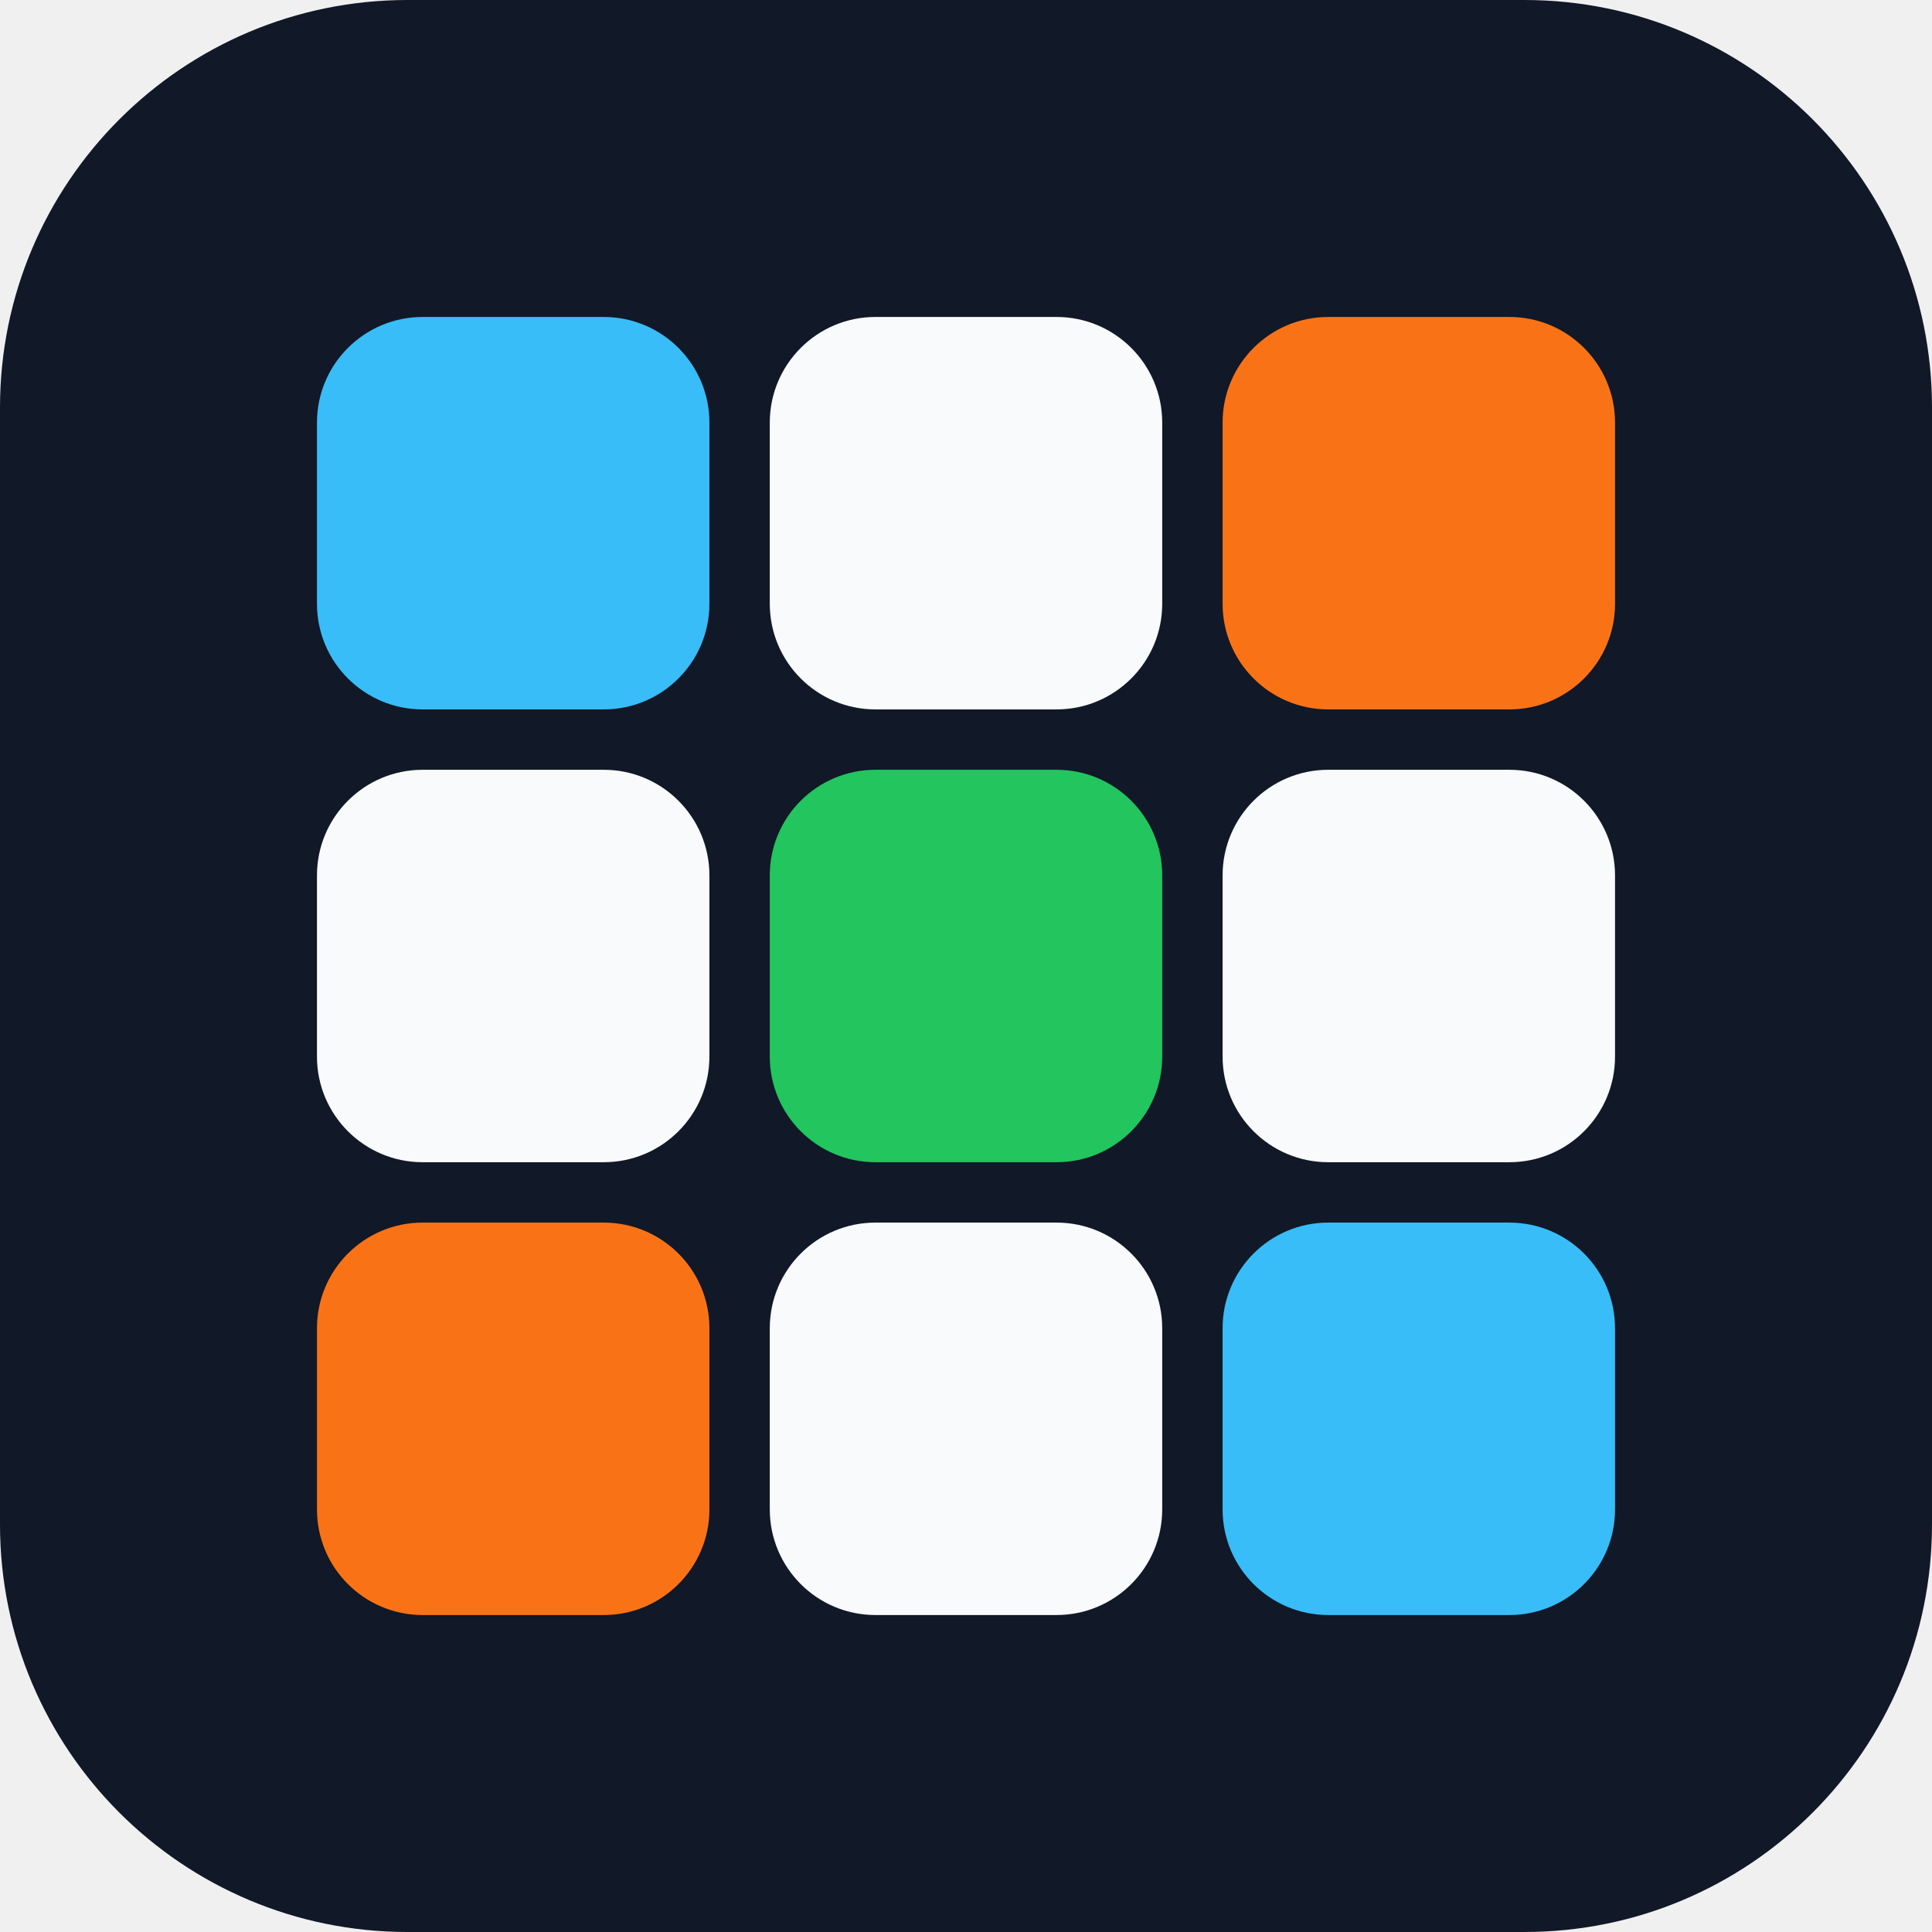
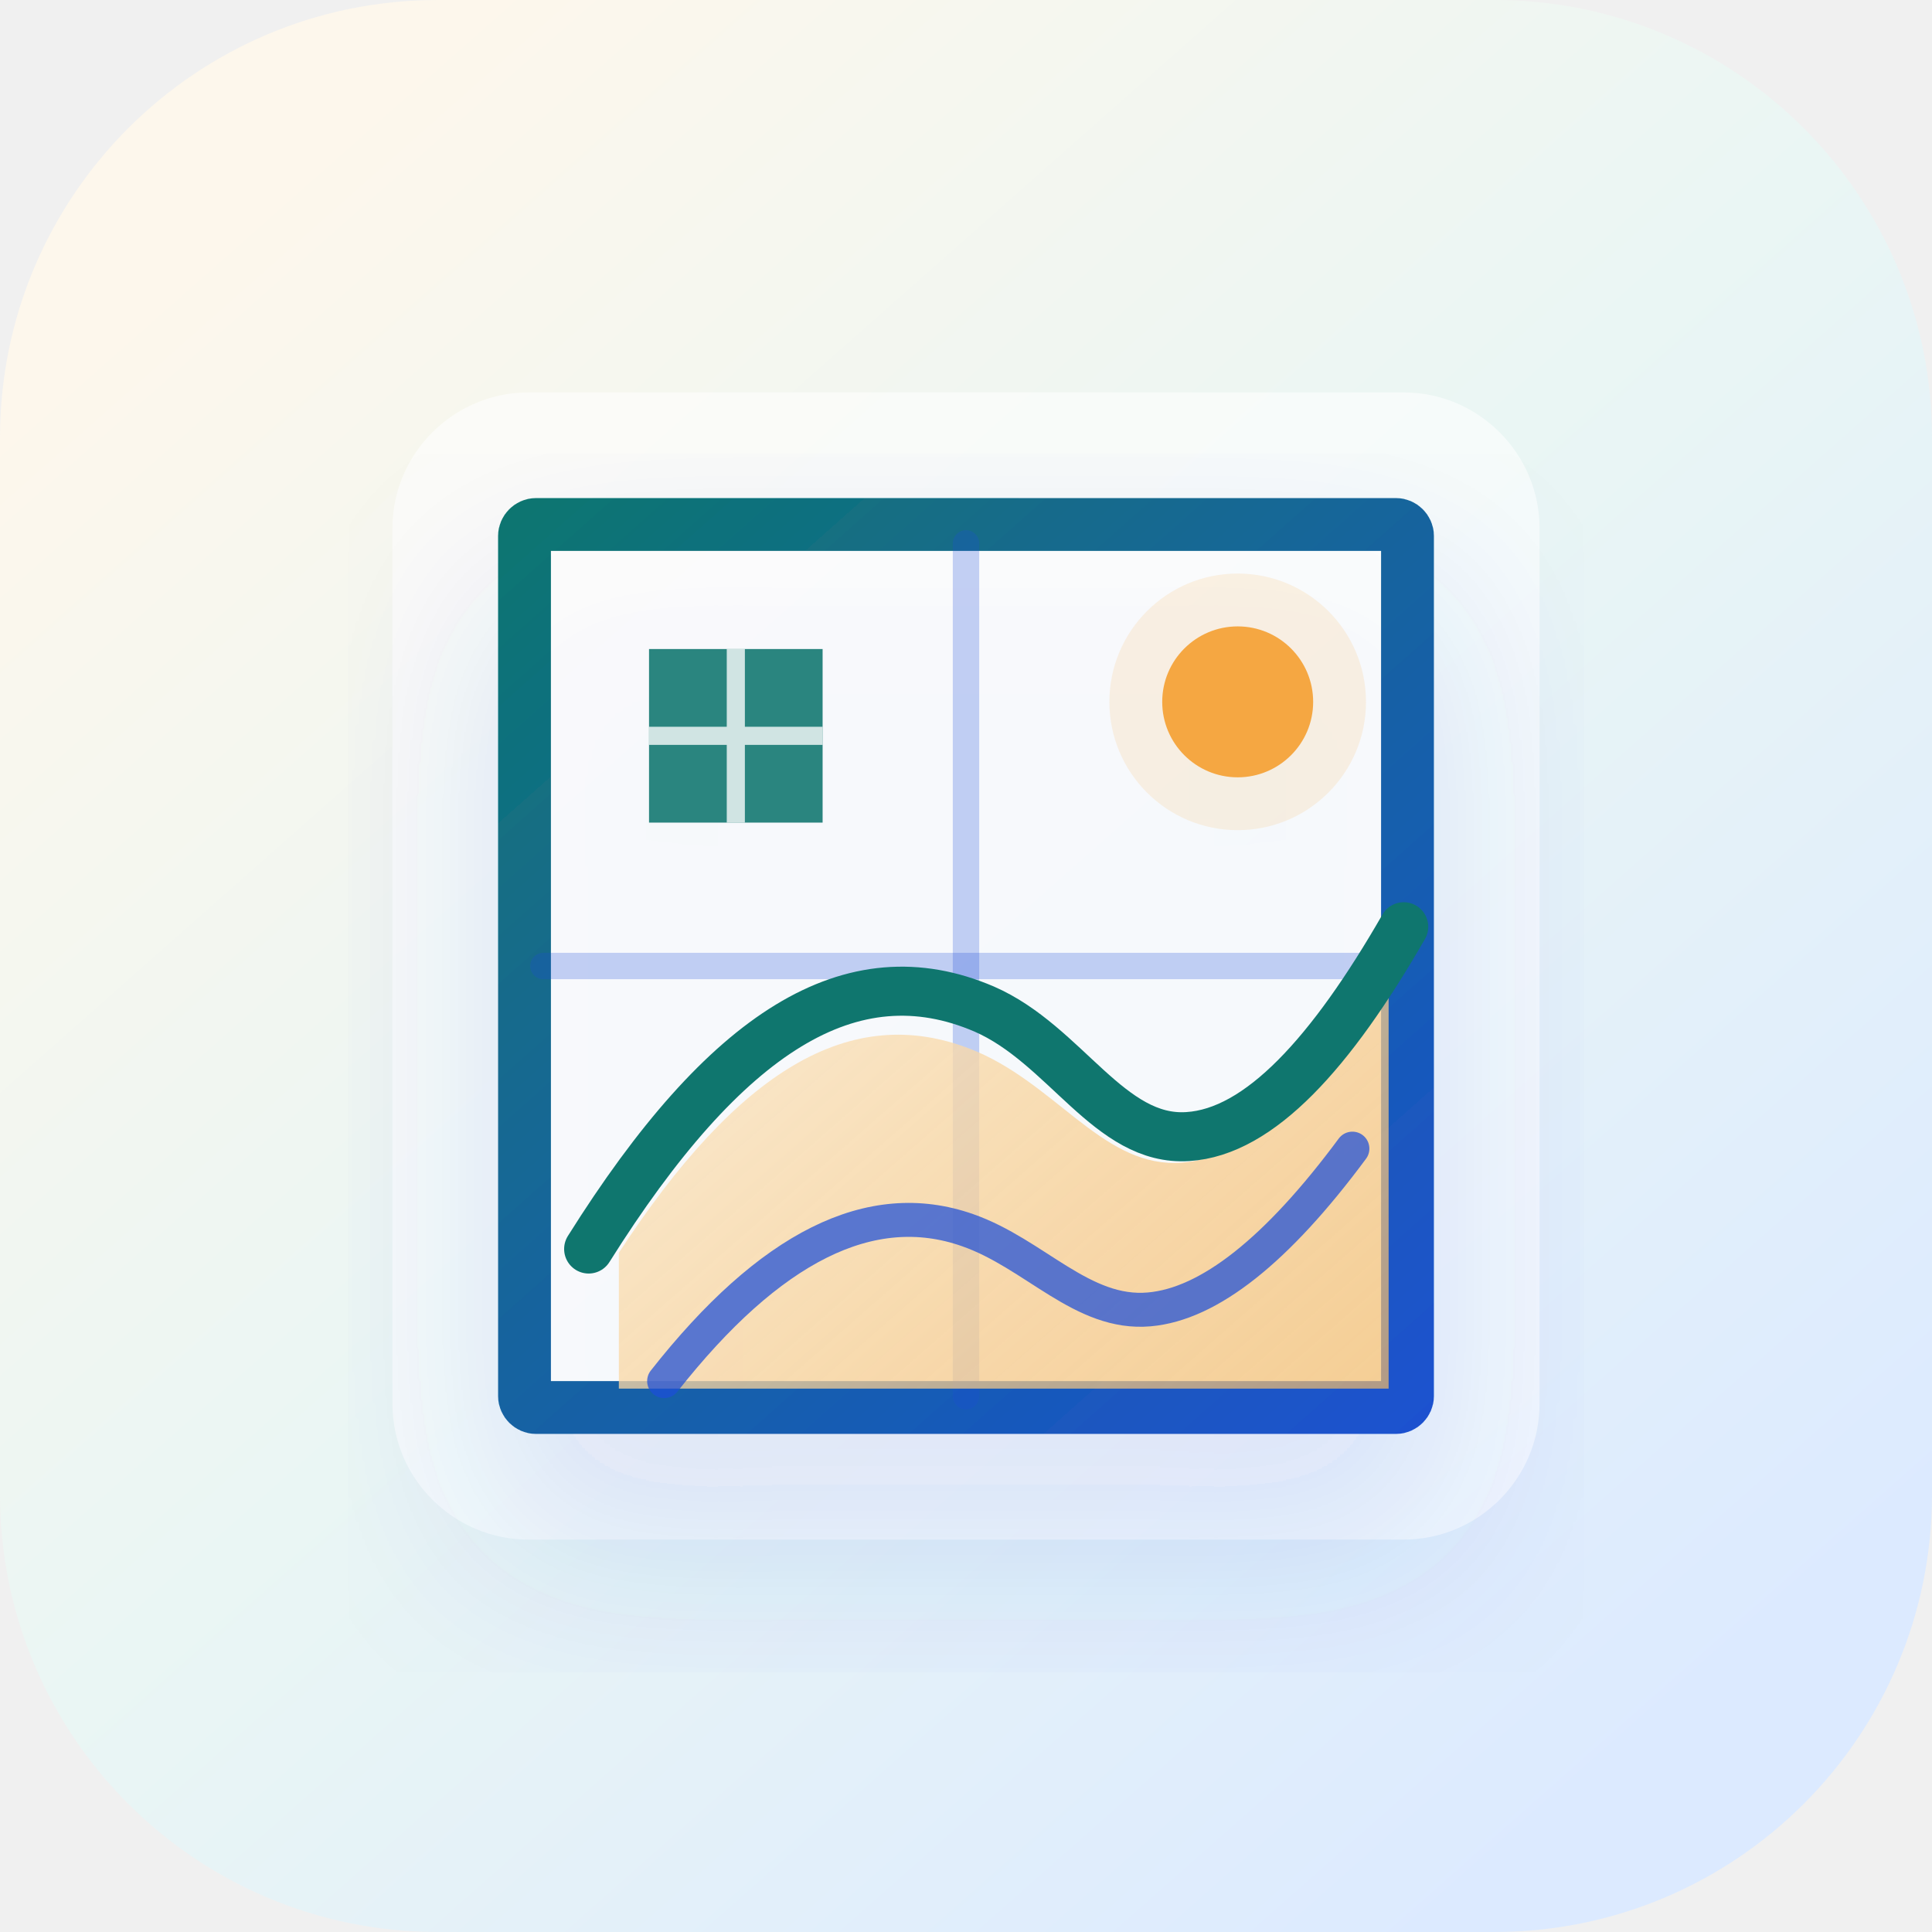
- <svg xmlns="http://www.w3.org/2000/svg" viewBox="0 0 256 256" role="img" aria-label="PromptGrid">
-   <rect width="256" height="256" rx="54" fill="#111827" />
-   <rect x="42" y="42" width="52" height="52" rx="14" fill="#38bdf8" />
-   <rect x="102" y="42" width="52" height="52" rx="14" fill="#f8fafc" />
-   <rect x="162" y="42" width="52" height="52" rx="14" fill="#f97316" />
-   <rect x="42" y="102" width="52" height="52" rx="14" fill="#f8fafc" />
-   <rect x="102" y="102" width="52" height="52" rx="14" fill="#22c55e" />
-   <rect x="162" y="102" width="52" height="52" rx="14" fill="#f8fafc" />
-   <rect x="42" y="162" width="52" height="52" rx="14" fill="#f97316" />
-   <rect x="102" y="162" width="52" height="52" rx="14" fill="#f8fafc" />
-   <rect x="162" y="162" width="52" height="52" rx="14" fill="#38bdf8" />
+ <svg xmlns="http://www.w3.org/2000/svg" viewBox="0 0 256 256" role="img" aria-label="FangCun">
+   <defs>
+     <linearGradient id="bg" x1="36" y1="24" x2="220" y2="232" gradientUnits="userSpaceOnUse">
+       <stop offset="0" stop-color="#FDF7EC" />
+       <stop offset="0.48" stop-color="#EAF6F4" />
+       <stop offset="1" stop-color="#DCEAFF" />
+     </linearGradient>
+     <linearGradient id="ink" x1="68" y1="62" x2="194" y2="204" gradientUnits="userSpaceOnUse">
+       <stop offset="0" stop-color="#0F766E" />
+       <stop offset="1" stop-color="#1D4ED8" />
+     </linearGradient>
+     <linearGradient id="petal" x1="72" y1="66" x2="184" y2="194" gradientUnits="userSpaceOnUse">
+       <stop offset="0" stop-color="#FFFFFF" stop-opacity="0.9" />
+       <stop offset="1" stop-color="#F4B860" stop-opacity="0.68" />
+     </linearGradient>
+     <filter id="softShadow" x="-20%" y="-20%" width="140%" height="150%">
+       <feDropShadow dx="0" dy="14" stdDeviation="13" flood-color="#1D4ED8" flood-opacity="0.18" />
+     </filter>
+   </defs>
+   <rect width="256" height="256" rx="58" fill="url(#bg)" />
+   <path d="M52 70C52 60.1 60.1 52 70 52H186C195.9 52 204 60.1 204 70V186C204 195.9 195.9 204 186 204H70C60.1 204 52 195.9 52 186V70Z" fill="#FFFFFF" fill-opacity="0.56" />
+   <path d="M71 69.5H185C185.8 69.5 186.5 70.2 186.5 71V185C186.5 185.8 185.8 186.5 185 186.5H71C70.2 186.5 69.5 185.8 69.5 185V71C69.5 70.2 70.2 69.5 71 69.5Z" fill="#FFFFFF" fill-opacity="0.58" stroke="url(#ink)" stroke-width="7" filter="url(#softShadow)" />
+   <path d="M128 72V185" stroke="#1D4ED8" stroke-width="3.5" stroke-linecap="round" stroke-opacity="0.25" />
+   <path d="M72 128H184" stroke="#1D4ED8" stroke-width="3.5" stroke-linecap="round" stroke-opacity="0.25" />
+   <circle cx="164" cy="93" r="10" fill="#F4A742" />
+   <circle cx="164" cy="93" r="17" fill="#F4A742" fill-opacity="0.14" />
+   <path d="M82 166C97.8 141.8 112.7 132.8 128.6 139C139.6 143.3 145.8 154.2 155.7 154.1C164.7 154 174 145.3 184 130.6V184H82V166Z" fill="url(#petal)" />
+   <path d="M78 165.5C96.2 136.5 112.9 126.2 130.4 133.7C141.2 138.4 147 151.3 157.4 150.6C166.9 150 176.4 139.5 186 122.8" fill="none" stroke="#0F766E" stroke-width="6.5" stroke-linecap="round" stroke-linejoin="round" />
+   <path d="M88 183C102 165.2 115.4 158.5 128.2 163C137.1 166.1 143.4 174.3 152.3 173.5C160.2 172.8 169.2 165.7 179.2 152.2" fill="none" stroke="#1D4ED8" stroke-width="4.5" stroke-linecap="round" stroke-linejoin="round" stroke-opacity="0.72" />
+   <path d="M86 86H109V109H86V86Z" fill="#0F766E" fill-opacity="0.88" />
+   <path d="M97.5 86V109M86 97.5H109" stroke="#FFFFFF" stroke-width="2.4" stroke-opacity="0.78" />
</svg>
